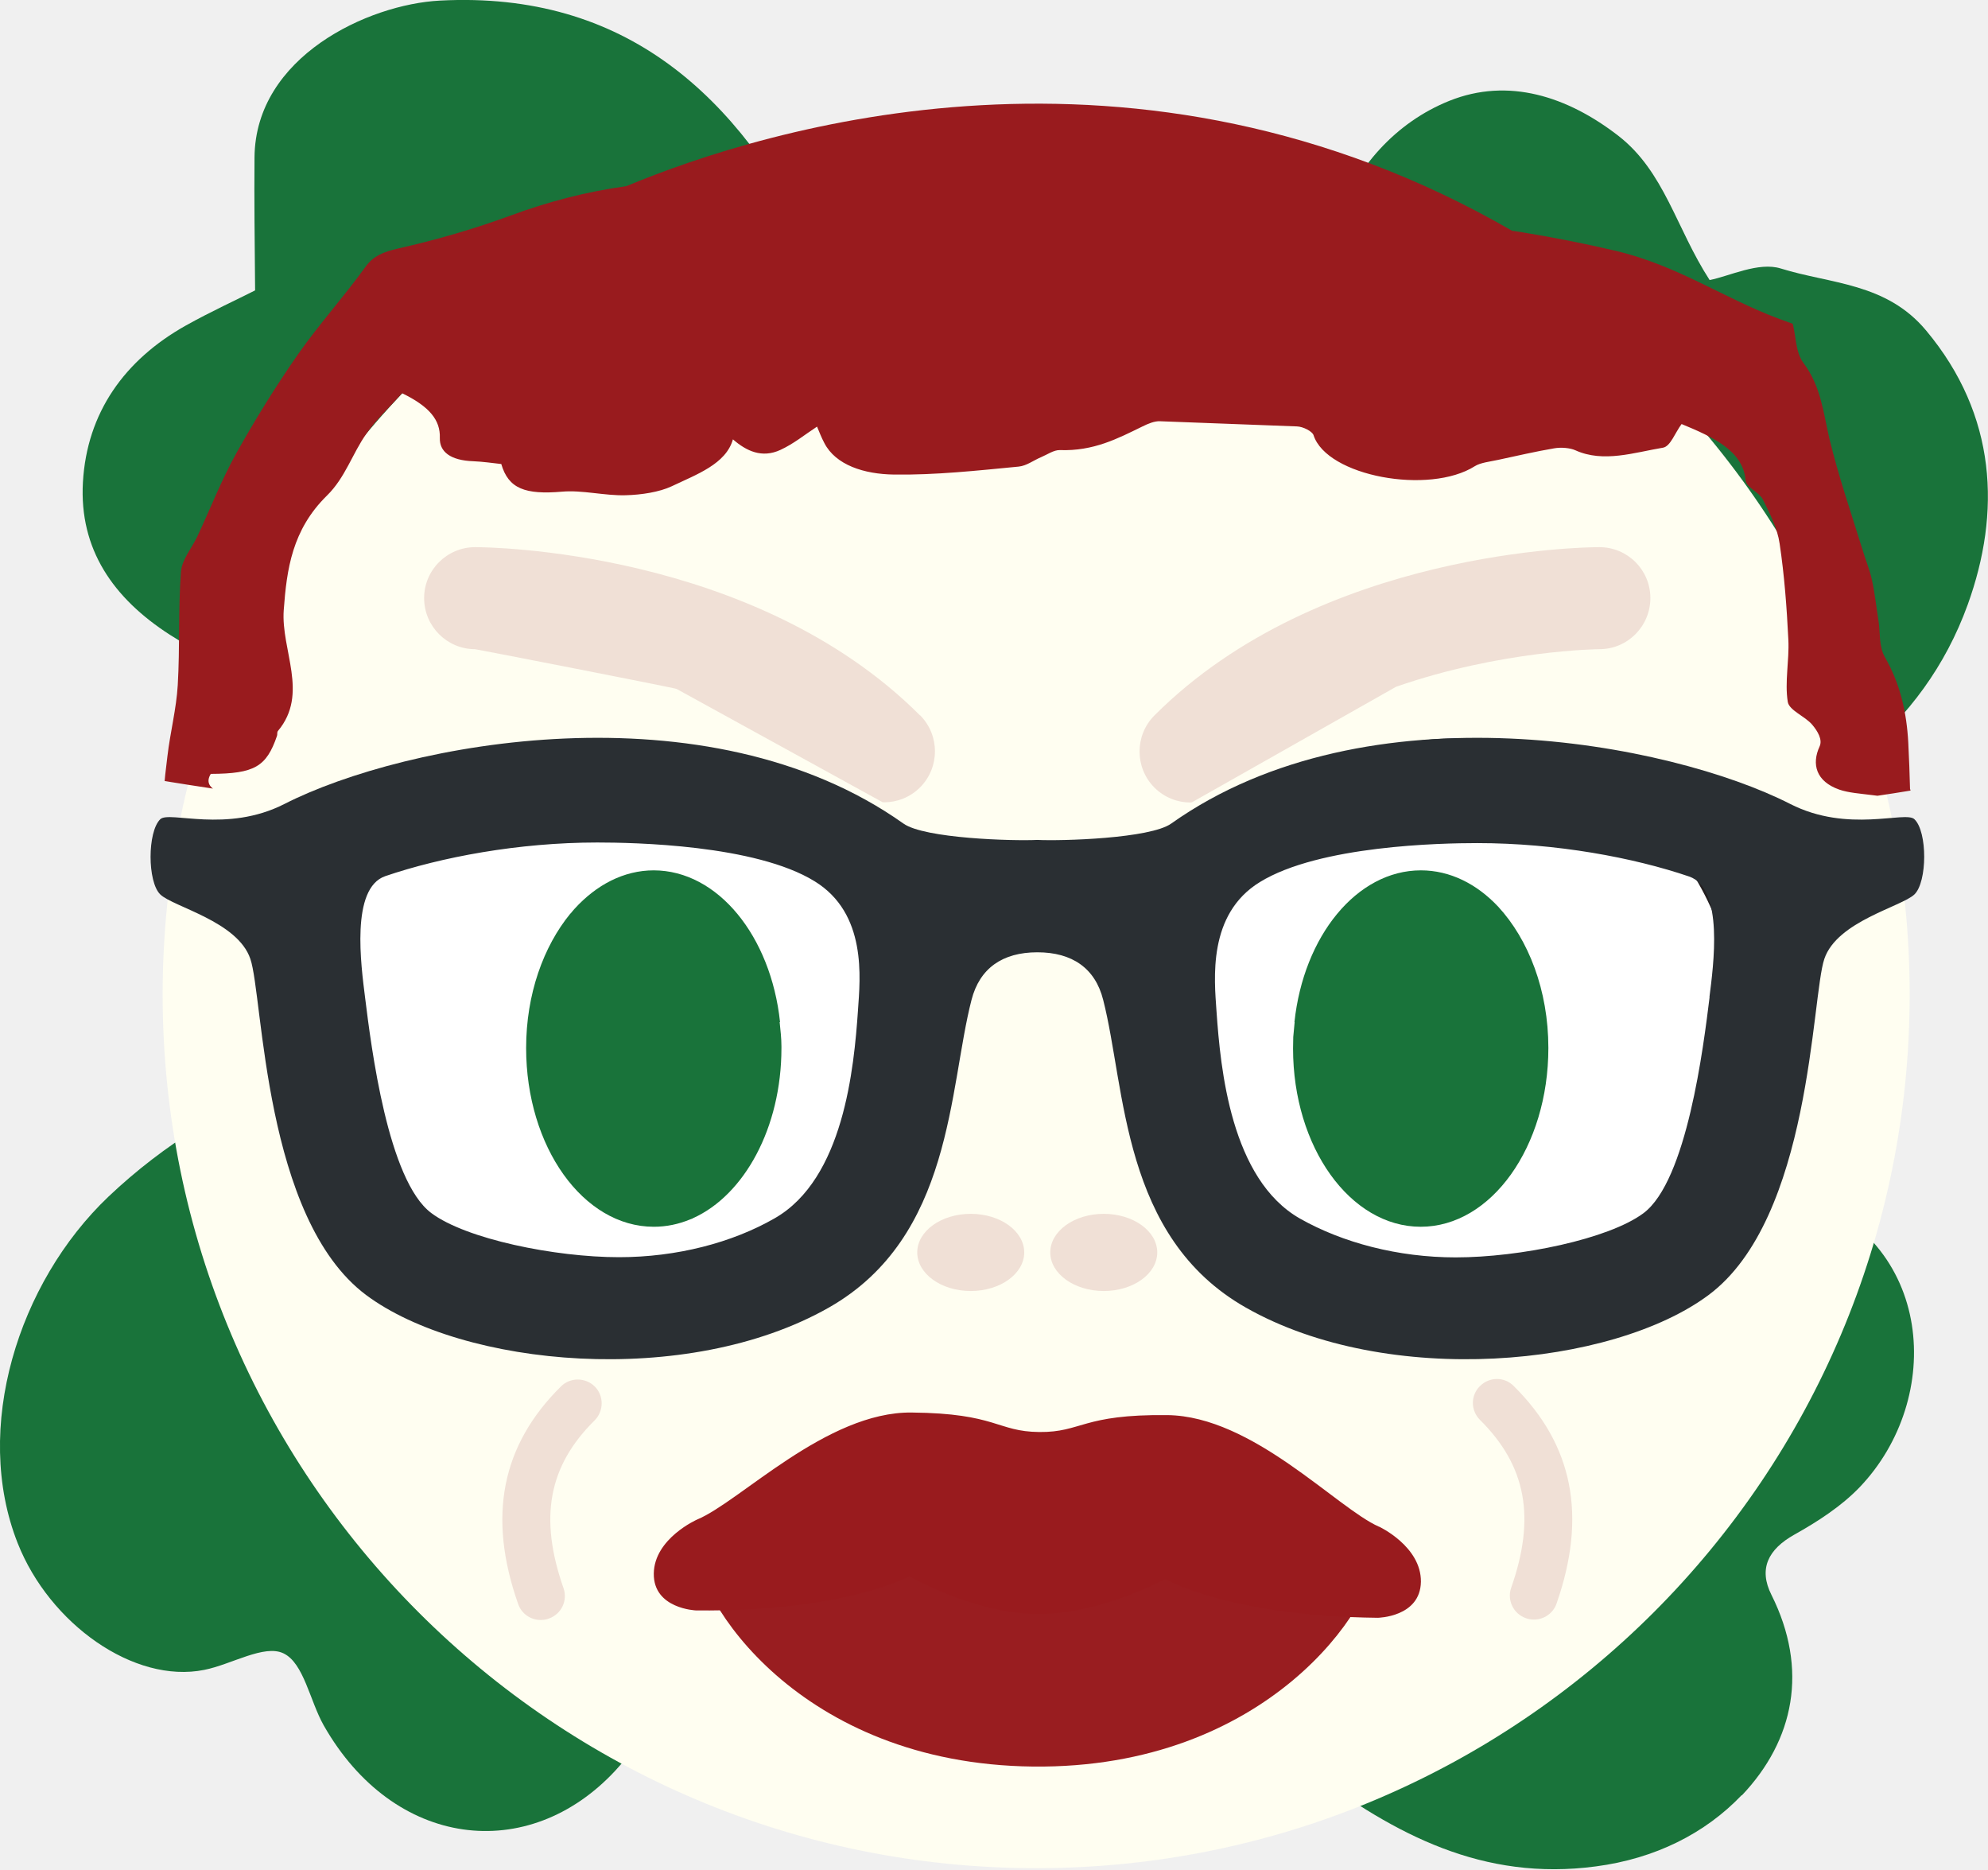
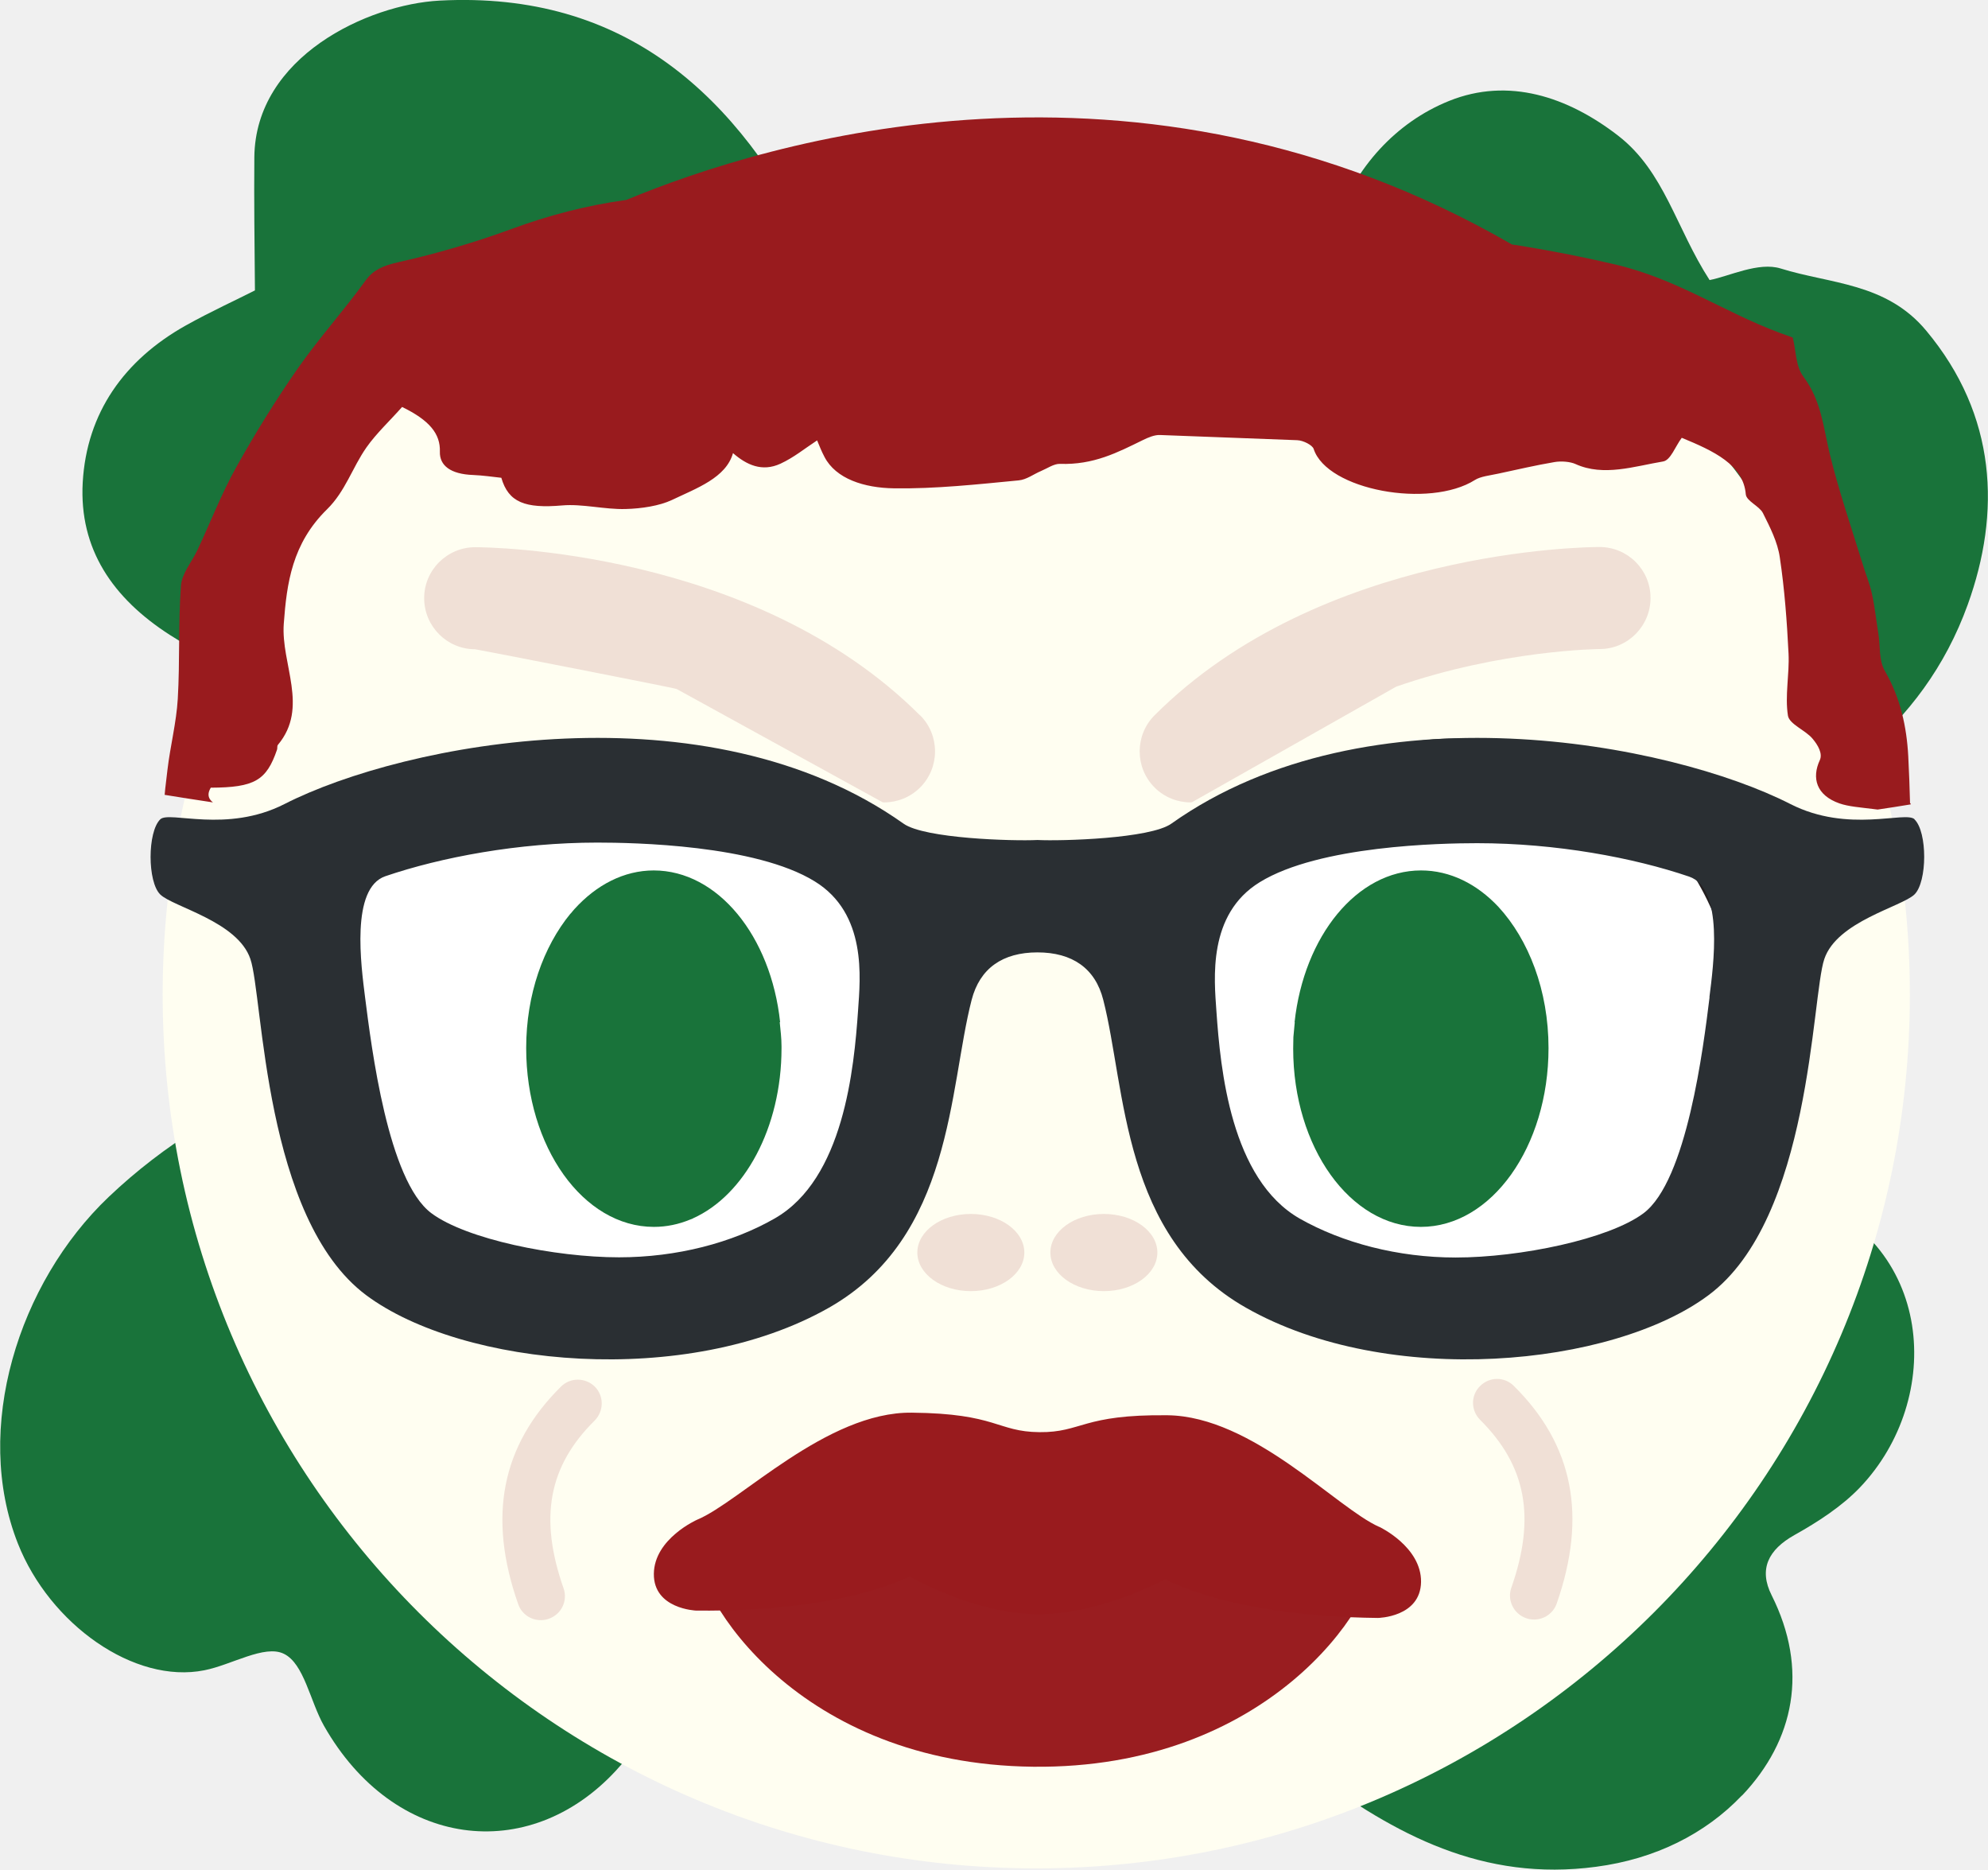
- <svg xmlns="http://www.w3.org/2000/svg" id="Layer_1" data-name="Layer 1" viewBox="0 0 99.98 94">
+ <svg xmlns="http://www.w3.org/2000/svg" id="uuid-314f75bf-e4d7-4ca3-b3f7-94607482c6a8" data-name="Layer 1" viewBox="0 0 99.97 94">
  <defs>
    <style>
-       .cls-1 {
+       .uuid-f0e3a122-97ed-4974-bbd8-52ef6670546a {
        fill: #fff;
      }

-       .cls-2 {
+       .uuid-f712a4de-0cee-4a5e-9463-83d9d2803a16 {
        fill: #991b1e;
      }

-       .cls-3 {
+       .uuid-96bea187-5f70-4652-91f1-1b280aba348b {
        fill: #2a2f33;
      }

-       .cls-4 {
+       .uuid-aa066c68-a02f-41c6-9e1e-70e97845c119 {
        fill: #19733a;
      }

-       .cls-5 {
+       .uuid-4a94ff87-c3cd-40fd-ae84-4e1e08e4c4ad {
        fill: #fffef1;
      }

-       .cls-6 {
+       .uuid-028bbf42-d38c-4e20-a62e-dfd8c1c60aee {
        fill: #f0e0d6;
      }

-       .cls-7 {
+       .uuid-66c0bcba-e00c-4881-a95d-e074787f63b9 {
        fill: #991d20;
      }

-       .cls-8 {
+       .uuid-edc8578b-d798-4f0f-8389-9405958285c1 {
        fill: #231f20;
      }

-       .cls-9 {
+       .uuid-9c554bf9-ae75-4e48-b499-e5e2fb672cf7 {
        fill: #5caade;
        opacity: .28;
      }
    </style>
  </defs>
  <g>
-     <path class="cls-4" d="m87.6,90.27c2.64-2.78,3.36-6.34,1.49-10.08-.66-1.31-.17-2.29,1.15-3.03,1.18-.66,2.37-1.43,3.29-2.39,4.23-4.43,3.83-12.42-3.23-14.82-3.6-1.22-7.33-1.87-11.17-1.82-3.34.04-6.68-.21-10.01,0-5.26.34-10.51.96-15.79,1.46-.13,1.12-.42,1.91-.25,2.58.65,2.58,1.48,5.12,2.17,7.7,1.1,4.12,2.27,8.25,4.69,11.79,1.78,2.6,3.31,5.43,5.94,7.39,4.28,3.18,8.69,5.55,14.38,4.79,2.98-.39,5.5-1.66,7.33-3.58Z" />
-     <path class="cls-4" d="m62.89,46.4c2.54.06,5.11.17,7.63-.06,1.76-.16,3.49-.79,5.22-1.26,3.21-.87,6.45-1.62,9.59-2.69,6.18-2.1,11.38-5.77,13.63-11.99,1.67-4.62,1.48-9.51-2.09-13.78-2.01-2.41-4.81-2.34-7.31-3.12-1.12-.35-2.59.39-3.58.58-1.69-2.61-2.27-5.46-4.6-7.26-2.55-1.97-5.52-2.94-8.49-1.75-2.69,1.08-4.72,3.34-5.73,6.16-1.01,2.82-1.87,5.71-2.58,8.62-.72,2.96-1.33,5.96-1.73,8.98-.55,4.22-.91,8.47-1.24,12.71-.1,1.31.08,2.66.28,3.97.05.35.63.89.98.89Z" />
-     <path class="cls-4" d="m41,12.63C37.13,4.81,31.46-.46,22.12.03c-3.61.19-9.27,2.82-9.32,7.87-.02,2.15.01,4.3.03,6.7-.86.44-2.2,1.05-3.49,1.77-3.08,1.73-4.97,4.38-5.17,7.88-.19,3.36,1.52,5.83,4.38,7.67,5.65,3.63,12.17,3.64,18.43,4.5,4.27.59,8.67.28,13.01.29,2.14,0,4.28-.17,6.57-.27-.13-.74-.26-1.22-.28-1.7-.45-7.68-1.83-15.15-5.28-22.11Z" />
-     <path class="cls-4" d="m34.59,81.47c.82-5.33,1.45-10.7,1.8-16.08.33-5.11.21-10.25.29-15.82-4.01.58-7.6.96-11.12,1.64-7.38,1.43-14.45,3.59-20.11,8.96-4.54,4.32-6.84,11.65-4.56,17.42,1.6,4.05,5.85,7.08,9.38,6.37,1.37-.27,3.02-1.3,3.99-.83,1.02.49,1.32,2.38,2.02,3.62,3.52,6.19,10.28,7,14.67,2.27,2.03-2.19,3.2-4.78,3.63-7.56Z" />
+     <path class="uuid-aa066c68-a02f-41c6-9e1e-70e97845c119" d="m87.6,90.27c2.64-2.78,3.36-6.34,1.49-10.07-.66-1.31-.17-2.29,1.15-3.03,1.18-.66,2.37-1.43,3.29-2.39,4.23-4.43,3.83-12.42-3.23-14.82-3.6-1.22-7.33-1.87-11.17-1.82-3.34.04-6.68-.21-10.01,0-5.26.34-10.51.96-15.79,1.46-.13,1.12-.42,1.91-.25,2.58.65,2.58,1.48,5.12,2.17,7.7,1.1,4.12,2.27,8.25,4.69,11.79,1.78,2.6,3.31,5.43,5.94,7.39,4.28,3.18,8.69,5.55,14.38,4.79,2.98-.39,5.5-1.66,7.33-3.58Z" />
+     <path class="uuid-aa066c68-a02f-41c6-9e1e-70e97845c119" d="m62.88,46.4c2.54.06,5.11.17,7.63-.06,1.76-.16,3.49-.79,5.22-1.26,3.21-.87,6.45-1.62,9.59-2.69,6.18-2.1,11.38-5.76,13.63-11.99,1.67-4.62,1.48-9.51-2.09-13.78-2.01-2.41-4.81-2.34-7.31-3.12-1.12-.35-2.59.39-3.58.58-1.69-2.61-2.27-5.46-4.6-7.26-2.55-1.97-5.52-2.94-8.49-1.75-2.69,1.08-4.72,3.34-5.73,6.16-1.01,2.82-1.87,5.71-2.58,8.62-.72,2.96-1.33,5.96-1.73,8.98-.55,4.22-.91,8.47-1.24,12.71-.1,1.31.08,2.66.28,3.97.05.35.63.89.98.89Z" />
+     <path class="uuid-aa066c68-a02f-41c6-9e1e-70e97845c119" d="m41,12.63C37.13,4.81,31.46-.46,22.11.03c-3.61.19-9.27,2.82-9.32,7.87-.02,2.15.01,4.3.03,6.7-.86.44-2.2,1.05-3.49,1.77-3.08,1.73-4.97,4.38-5.17,7.88-.19,3.36,1.52,5.83,4.38,7.67,5.64,3.63,12.17,3.64,18.43,4.5,4.27.59,8.67.28,13.01.29,2.14,0,4.28-.17,6.57-.27-.13-.74-.26-1.22-.28-1.7-.45-7.68-1.83-15.15-5.28-22.11Z" />
+     <path class="uuid-aa066c68-a02f-41c6-9e1e-70e97845c119" d="m34.59,81.47c.82-5.33,1.45-10.7,1.8-16.08.33-5.11.21-10.25.29-15.81-4.01.58-7.6.96-11.12,1.64-7.38,1.43-14.45,3.59-20.1,8.96-4.54,4.32-6.84,11.65-4.56,17.42,1.6,4.05,5.85,7.08,9.38,6.37,1.37-.27,3.02-1.3,3.99-.83,1.02.49,1.32,2.38,2.02,3.62,3.52,6.19,10.28,7,14.67,2.27,2.03-2.19,3.2-4.78,3.63-7.56Z" />
  </g>
-   <path class="cls-5" d="m96.04,50c0,24.26-19.67,43.93-43.93,43.93S8.18,74.26,8.18,50,27.85,6.07,52.11,6.07s43.93,19.67,43.93,43.93" />
+   <path class="uuid-4a94ff87-c3cd-40fd-ae84-4e1e08e4c4ad" d="m96.04,50c0,24.26-19.67,43.93-43.93,43.93S8.18,74.26,8.18,50,27.85,6.07,52.11,6.07s43.93,19.67,43.93,43.93" />
  <g>
-     <ellipse class="cls-6" cx="55.51" cy="62.97" rx="2.69" ry="1.94" />
-     <ellipse class="cls-6" cx="48.82" cy="62.97" rx="2.69" ry="1.94" />
+     <ellipse class="uuid-028bbf42-d38c-4e20-a62e-dfd8c1c60aee" cx="55.51" cy="62.97" rx="2.69" ry="1.94" />
+     <ellipse class="uuid-028bbf42-d38c-4e20-a62e-dfd8c1c60aee" cx="48.82" cy="62.97" rx="2.69" ry="1.94" />
  </g>
  <g>
-     <path class="cls-6" d="m77.14,81.43c-.13,0-.27-.02-.4-.07-.63-.22-.96-.91-.74-1.53,1.24-3.53.76-6.13-1.57-8.44-.47-.47-.48-1.23,0-1.7.47-.47,1.23-.48,1.7,0,2.99,2.96,3.69,6.54,2.15,10.94-.17.49-.64.8-1.13.8Z" />
-     <path class="cls-6" d="m27.19,81.45c-.5,0-.96-.31-1.13-.8-1.55-4.4-.84-7.98,2.15-10.94.47-.47,1.23-.46,1.7,0,.47.47.46,1.23,0,1.7-2.33,2.3-2.81,4.9-1.57,8.44.22.63-.11,1.31-.74,1.53-.13.05-.27.07-.4.07Z" />
+     <path class="uuid-028bbf42-d38c-4e20-a62e-dfd8c1c60aee" d="m77.14,81.42c-.13,0-.27-.02-.4-.07-.63-.22-.96-.91-.74-1.53,1.24-3.53.75-6.13-1.57-8.44-.47-.47-.48-1.23,0-1.7.47-.47,1.23-.48,1.7,0,2.99,2.96,3.69,6.54,2.15,10.94-.17.49-.64.8-1.13.8Z" />
+     <path class="uuid-028bbf42-d38c-4e20-a62e-dfd8c1c60aee" d="m27.19,81.45c-.5,0-.96-.31-1.13-.8-1.55-4.4-.84-7.98,2.15-10.94.47-.47,1.23-.46,1.7,0,.47.47.46,1.23,0,1.7-2.33,2.3-2.81,4.9-1.57,8.44.22.63-.11,1.31-.74,1.53-.13.05-.27.07-.4.07Z" />
  </g>
-   <path class="cls-3" d="m38.03,61.69c.64,0,1.25-.13,1.83-.37-.58.24-1.2.37-1.83.37,0,0,0,0,0,0Z" />
-   <path class="cls-3" d="m40,61.25s-.04.02-.06.03c.02,0,.04-.02.06-.03Z" />
-   <path class="cls-3" d="m44.46,52.69s0-.05,0-.08c0,.03,0,.06,0,.09,0,0,0-.01,0-.02Z" />
-   <path class="cls-3" d="m33.83,45.94s.03-.04.05-.05c-.02.02-.03.04-.05.05Z" />
-   <path class="cls-6" d="m46.27,35.97c-8.36-8.36-21.8-8.46-22.37-8.46-1.42,0-2.57,1.15-2.57,2.56,0,1.42,1.15,2.57,2.56,2.57.07,0,10.17,1.97,10.14,2l10.35,5.69s.05.01.07.01c.66,0,1.32-.25,1.82-.75,1-1,1-2.63,0-3.63Z" />
-   <path class="cls-9" d="m39.94,61.28s-.05.02-.08.03c.03-.01.05-.02.08-.03Z" />
-   <path class="cls-9" d="m44.46,52.61c0-.41-.03-.82-.07-1.22,0,0-.02,0-.02,0,.04.4.09.81.09,1.22Z" />
-   <path class="cls-9" d="m40,61.25c2.58-1.16,4.45-4.54,4.45-8.53,0,0,0-.01,0-.02,0,4-1.87,7.38-4.45,8.55Z" />
-   <path class="cls-9" d="m33.88,45.89c.05-.06.11-.12.16-.19-.06.06-.11.12-.16.19Z" />
-   <path class="cls-9" d="m31.61,52.69c0-2.7.87-5.11,2.22-6.75-1.36,1.64-2.23,4.07-2.23,6.78,0,4.95,2.88,8.96,6.43,8.96,0,0,0,0,0,0-3.55,0-6.42-4.02-6.42-8.99Z" />
-   <path class="cls-6" d="m80.43,27.51c-.57,0-14.01.1-22.37,8.46-1,1-1,2.63,0,3.63.5.5,1.16.75,1.82.75.03,0,.05-.01.08-.02l10.25-5.8c5.29-1.84,10.16-1.89,10.23-1.89,1.42,0,2.56-1.16,2.56-2.57,0-1.42-1.15-2.56-2.57-2.56Z" />
-   <path class="cls-3" d="m59.88,52.72c0-.2,0-.39.01-.58-.01.18-.02.36-.02.55,0,4.97,2.88,8.99,6.42,8.99,0,0,0,0,0,0-3.55,0-6.42-4.02-6.42-8.96Z" />
-   <path class="cls-9" d="m59.95,51.39c-.03.25-.04.5-.06.75.02-.25.04-.5.07-.75,0,0,0,0-.01,0Z" />
-   <path class="cls-9" d="m72.72,52.69c0,4.97-2.87,8.99-6.42,8.99,0,0,0,0,0,0,3.55,0,6.43-4.01,6.43-8.96,0-2.91-.99-5.49-2.53-7.13,0,0,0,0,0,0,1.52,1.64,2.52,4.2,2.52,7.1Z" />
+   <path class="uuid-96bea187-5f70-4652-91f1-1b280aba348b" d="m38.03,61.68c.64,0,1.25-.13,1.83-.37-.58.24-1.2.37-1.83.37,0,0,0,0,0,0Z" />
+   <path class="uuid-96bea187-5f70-4652-91f1-1b280aba348b" d="m40,61.25s-.04.02-.06.03c.02,0,.04-.02.06-.03Z" />
+   <path class="uuid-96bea187-5f70-4652-91f1-1b280aba348b" d="m44.46,52.69s0-.05,0-.08c0,.03,0,.06,0,.09,0,0,0-.01,0-.02Z" />
+   <path class="uuid-96bea187-5f70-4652-91f1-1b280aba348b" d="m33.83,45.94s.03-.04.05-.05c-.02.02-.03.04-.05.05Z" />
+   <path class="uuid-028bbf42-d38c-4e20-a62e-dfd8c1c60aee" d="m46.27,35.97c-8.36-8.36-21.8-8.46-22.37-8.46-1.42,0-2.57,1.15-2.57,2.56,0,1.42,1.15,2.57,2.56,2.57.07,0,10.17,1.97,10.14,2l10.35,5.69s.05.01.07.01c.66,0,1.32-.25,1.82-.75,1-1,1-2.63,0-3.63Z" />
+   <path class="uuid-9c554bf9-ae75-4e48-b499-e5e2fb672cf7" d="m39.94,61.28s-.05.02-.08.03c.03-.01.05-.02.08-.03Z" />
+   <path class="uuid-9c554bf9-ae75-4e48-b499-e5e2fb672cf7" d="m44.45,52.61c0-.41-.03-.82-.07-1.22,0,0-.02,0-.02,0,.04.4.09.81.09,1.22Z" />
+   <path class="uuid-9c554bf9-ae75-4e48-b499-e5e2fb672cf7" d="m40,61.25c2.58-1.16,4.45-4.54,4.45-8.53,0,0,0-.01,0-.02,0,4-1.87,7.38-4.45,8.55Z" />
+   <path class="uuid-9c554bf9-ae75-4e48-b499-e5e2fb672cf7" d="m33.88,45.88c.05-.06.11-.12.16-.19-.06.06-.11.12-.16.19Z" />
+   <path class="uuid-9c554bf9-ae75-4e48-b499-e5e2fb672cf7" d="m31.61,52.69c0-2.7.87-5.11,2.22-6.75-1.36,1.64-2.23,4.07-2.23,6.78,0,4.95,2.88,8.96,6.43,8.96,0,0,0,0,0,0-3.55,0-6.42-4.02-6.42-8.99Z" />
+   <path class="uuid-028bbf42-d38c-4e20-a62e-dfd8c1c60aee" d="m80.43,27.5c-.57,0-14.01.1-22.37,8.46-1,1-1,2.63,0,3.63.5.5,1.16.75,1.82.75.03,0,.05-.01.08-.02l10.25-5.8c5.29-1.84,10.16-1.89,10.23-1.89,1.42,0,2.56-1.16,2.56-2.57,0-1.42-1.15-2.56-2.57-2.56Z" />
+   <path class="uuid-96bea187-5f70-4652-91f1-1b280aba348b" d="m59.88,52.72c0-.2,0-.39.01-.58-.01.18-.02.36-.02.55,0,4.97,2.88,8.99,6.42,8.99,0,0,0,0,0,0-3.55,0-6.42-4.02-6.42-8.96Z" />
+   <path class="uuid-9c554bf9-ae75-4e48-b499-e5e2fb672cf7" d="m59.95,51.39c-.03.25-.04.5-.06.75.02-.25.04-.5.07-.75,0,0,0,0-.01,0Z" />
+   <path class="uuid-9c554bf9-ae75-4e48-b499-e5e2fb672cf7" d="m72.72,52.69c0,4.97-2.87,8.99-6.42,8.99,0,0,0,0,0,0,3.55,0,6.43-4.01,6.43-8.96,0-2.91-.99-5.49-2.53-7.13,0,0,0,0,0,0,1.52,1.64,2.52,4.2,2.52,7.1Z" />
  <g>
-     <path class="cls-7" d="m66.07,76.15c-6.43-.07-6.48,3.59-13.98,3.51-7.5-.08-7.45-3.74-13.88-3.81-2.14-.02-3.23.88-3.24,1.8-.04,2.75,5.2,11.04,16.98,11.17,11.79.13,17.26-8.06,17.3-10.81.01-.92-1.05-1.85-3.19-1.87Z" />
-     <path class="cls-2" d="m69.35,76.76c-2.13-.94-6.35-5.56-10.64-5.61-4.29-.05-4.3.87-6.44.85-2.14-.02-2.13-.94-6.42-.98-4.28-.05-8.64,4.49-10.79,5.38,0,0-2.16.95-2.18,2.72-.02,1.77,2.12,1.85,2.12,1.85,7.5.08,10.74-1.72,10.74-1.72,0,0,3.19,1.87,6.4,1.9s6.46-1.76,6.46-1.76c0,0,3.19,1.87,10.69,1.95,0,0,2.14-.03,2.17-1.81.02-1.78-2.1-2.77-2.1-2.77Z" />
+     <path class="uuid-66c0bcba-e00c-4881-a95d-e074787f63b9" d="m66.06,76.15c-6.43-.07-6.48,3.59-13.98,3.51-7.5-.08-7.45-3.74-13.87-3.81-2.14-.02-3.23.88-3.24,1.8-.04,2.75,5.2,11.04,16.98,11.17,11.78.13,17.26-8.06,17.3-10.8.01-.92-1.05-1.85-3.19-1.87Z" />
+     <path class="uuid-f712a4de-0cee-4a5e-9463-83d9d2803a16" d="m69.35,76.76c-2.13-.94-6.35-5.56-10.64-5.61-4.29-.05-4.3.87-6.44.85-2.14-.02-2.13-.94-6.42-.98-4.28-.05-8.64,4.49-10.79,5.38,0,0-2.16.95-2.18,2.72-.02,1.77,2.12,1.85,2.12,1.85,7.5.08,10.74-1.72,10.74-1.72,0,0,3.19,1.87,6.4,1.9,3.21.03,6.46-1.76,6.46-1.76,0,0,3.19,1.87,10.69,1.95,0,0,2.14-.03,2.17-1.81.02-1.77-2.1-2.77-2.1-2.77Z" />
  </g>
-   <path class="cls-2" d="m96.06,39.7c-.02-.79-.05-1.58-.09-2.37-.08-1.48-.39-2.92-1.17-4.28-.32-.55-.23-1.24-.33-1.86-.11-.68-.18-1.37-.33-2.04-.11-.52-.33-1.02-.48-1.54-.57-1.84-1.2-3.67-1.65-5.53-.31-1.31-.42-2.64-1.31-3.83-.4-.54-.36-1.26-.54-1.97-.14-.05-.41-.15-.69-.25-2.83-1.06-5.09-2.68-8.22-3.42-1.53-.36-3.1-.67-4.69-.93-.17-.03-.35-.05-.52-.08C57.16.7,38.57,6.42,31.5,9.36c-2.04.28-3.95.79-5.8,1.47-1.8.66-3.7,1.22-5.66,1.66-.8.18-1.27.4-1.64.9-1.08,1.5-2.36,2.92-3.41,4.42-1.13,1.62-2.16,3.29-3.1,4.97-.76,1.36-1.31,2.8-1.97,4.2-.28.59-.78,1.16-.82,1.78-.14,1.88-.05,3.79-.16,5.68-.07,1.2-.38,2.38-.52,3.58-.04.31-.07.62-.11.93-.01.11-.02.21-.03.32.81.13,1.62.26,2.43.38-.17-.13-.24-.28-.22-.45.01-.09.05-.19.11-.29,2.2-.01,2.8-.36,3.33-1.91.03-.08-.01-.18.05-.25,1.57-1.88.14-4.06.29-6.08.15-2.05.42-4.03,2.17-5.75.93-.91,1.27-2.1,1.99-3.12.5-.71,1.19-1.35,1.79-2.03,1.38.67,1.93,1.35,1.9,2.25-.02.69.53,1.13,1.68,1.17.48.02.96.09,1.41.14.36,1.24,1.2,1.55,3.06,1.39,1.01-.09,2.14.21,3.19.18.81-.02,1.7-.16,2.32-.45,1.26-.6,2.73-1.12,3.08-2.36.68.59,1.46.96,2.39.53.67-.31,1.2-.75,1.84-1.17.11.26.22.55.37.83.57,1.1,1.99,1.56,3.5,1.58,2.09.03,4.19-.2,6.27-.4.4-.04.74-.31,1.12-.47.31-.13.65-.37.95-.36,1.7.06,2.91-.58,4.16-1.19.26-.13.61-.28.89-.26,2.29.09,4.59.17,6.88.26.31.01.77.25.83.44.67,2.07,5.82,3.01,8.11,1.56.28-.18.77-.23,1.18-.32.94-.2,1.87-.42,2.82-.58.34-.06.8-.02,1.06.1,1.41.64,2.96.11,4.4-.13.38-.06.61-.75.94-1.19,1.6.66,3.1,1.35,3.22,2.84.03.34.68.59.86.94.36.72.74,1.46.85,2.23.24,1.6.36,3.22.44,4.84.05,1.04-.19,2.11-.03,3.12.07.43.9.74,1.24,1.16.26.31.52.74.36,1.08-.41.89-.18,1.76.99,2.17.46.16,1.05.2,1.68.28.08.01.16.02.24.03,0,0,0,0,0,0,.55-.08,1.11-.17,1.66-.26,0-.02,0-.04,0-.06Z" />
+   <path class="uuid-f712a4de-0cee-4a5e-9463-83d9d2803a16" d="m96.05,40.39c-.02-.79-.05-1.58-.09-2.37-.08-1.48-.39-2.92-1.17-4.28-.32-.55-.23-1.24-.33-1.86-.11-.68-.18-1.37-.33-2.04-.11-.52-.33-1.02-.48-1.54-.57-1.84-1.2-3.67-1.65-5.53-.31-1.31-.42-2.64-1.31-3.83-.4-.54-.36-1.26-.54-1.97-.14-.05-.41-.15-.69-.25-2.83-1.06-5.09-2.68-8.22-3.42-1.53-.36-3.1-.67-4.69-.93-.17-.03-.35-.05-.52-.08C57.16,1.39,38.57,7.11,31.5,10.05c-2.04.28-3.95.79-5.8,1.47-1.8.66-3.7,1.22-5.66,1.66-.8.18-1.27.4-1.64.9-1.08,1.5-2.36,2.92-3.41,4.42-1.13,1.62-2.16,3.29-3.1,4.97-.76,1.36-1.31,2.8-1.97,4.2-.28.59-.78,1.16-.82,1.78-.14,1.88-.05,3.79-.16,5.68-.07,1.2-.38,2.38-.52,3.58-.04.31-.07.62-.11.93-.01.11-.02.21-.03.32.81.13,1.62.26,2.43.38-.17-.13-.24-.28-.22-.45.01-.09.05-.19.11-.29,2.2-.01,2.8-.36,3.33-1.91.03-.08-.01-.18.05-.25,1.57-1.88.14-4.06.29-6.08.15-2.05.42-4.03,2.17-5.75.93-.91,1.27-2.09,1.99-3.12.5-.71,1.19-1.35,1.79-2.03,1.38.67,1.93,1.35,1.9,2.25-.02.69.53,1.13,1.68,1.17.48.02.96.09,1.41.14.36,1.24,1.2,1.55,3.06,1.39,1.01-.09,2.14.21,3.19.18.81-.02,1.7-.16,2.32-.45,1.26-.6,2.73-1.12,3.08-2.36.68.59,1.46.96,2.39.53.67-.31,1.2-.75,1.84-1.17.11.26.22.55.37.83.57,1.1,1.99,1.56,3.5,1.58,2.09.03,4.19-.2,6.27-.4.4-.04.74-.31,1.12-.47.31-.13.65-.37.95-.36,1.7.06,2.91-.58,4.16-1.19.26-.13.61-.28.89-.26,2.29.09,4.59.17,6.88.26.31.01.77.25.83.44.67,2.07,5.82,3.01,8.11,1.56.28-.18.77-.23,1.18-.32.94-.2,1.87-.42,2.82-.58.34-.06.8-.02,1.06.1,1.41.64,2.96.11,4.4-.13.38-.06.61-.75.94-1.19,1.6.66,3.1,1.35,3.22,2.84.03.34.68.59.86.94.36.72.74,1.46.85,2.23.24,1.6.36,3.22.44,4.84.05,1.04-.19,2.11-.03,3.12.07.43.9.74,1.24,1.16.26.31.52.74.36,1.08-.41.89-.18,1.76.99,2.17.46.16,1.05.2,1.68.28.08.01.16.02.24.03,0,0,0,0,0,0,.55-.08,1.11-.17,1.66-.26,0-.02,0-.04,0-.06Z" />
  <g>
-     <circle class="cls-1" cx="30.33" cy="51.39" r="14.18" />
-     <path class="cls-8" d="m30.33,65.65c-7.86,0-14.26-6.4-14.26-14.26s6.4-14.26,14.26-14.26,14.26,6.4,14.26,14.26-6.4,14.26-14.26,14.26Zm0-28.35c-7.77,0-14.09,6.32-14.09,14.09s6.32,14.09,14.09,14.09,14.09-6.32,14.09-14.09-6.32-14.09-14.09-14.09Z" />
+     <circle class="uuid-f0e3a122-97ed-4974-bbd8-52ef6670546a" cx="30.33" cy="51.39" r="14.18" />
+     <path class="uuid-edc8578b-d798-4f0f-8389-9405958285c1" d="m30.33,65.65c-7.86,0-14.26-6.4-14.26-14.26s6.4-14.26,14.26-14.26,14.26,6.4,14.26,14.26-6.4,14.26-14.26,14.26Zm0-28.35c-7.77,0-14.09,6.32-14.09,14.09s6.32,14.09,14.09,14.09,14.09-6.32,14.09-14.09-6.32-14.09-14.09-14.09Z" />
  </g>
  <g>
-     <circle class="cls-1" cx="73.18" cy="51.39" r="14.18" />
-     <path class="cls-8" d="m73.18,65.65c-7.86,0-14.26-6.4-14.26-14.26s6.4-14.26,14.26-14.26,14.26,6.4,14.26,14.26-6.4,14.26-14.26,14.26Zm0-28.35c-7.77,0-14.09,6.32-14.09,14.09s6.32,14.09,14.09,14.09,14.09-6.32,14.09-14.09-6.32-14.09-14.09-14.09Z" />
+     <circle class="uuid-f0e3a122-97ed-4974-bbd8-52ef6670546a" cx="73.17" cy="51.39" r="14.18" />
+     <path class="uuid-edc8578b-d798-4f0f-8389-9405958285c1" d="m73.17,65.65c-7.86,0-14.26-6.4-14.26-14.26s6.4-14.26,14.26-14.26,14.26,6.4,14.26,14.26-6.4,14.26-14.26,14.26Zm0-28.35c-7.77,0-14.09,6.32-14.09,14.09s6.32,14.09,14.09,14.09,14.09-6.32,14.09-14.09-6.32-14.09-14.09-14.09Z" />
  </g>
-   <path class="cls-4" d="m32.88,43.76c-1.51,0-2.89.73-3.99,1.94-.05.06-.11.12-.16.19-.02.02-.03.04-.05.05-1.35,1.65-2.22,4.05-2.22,6.75,0,4.97,2.87,8.99,6.42,8.99.64,0,1.25-.13,1.83-.37.03-.01.05-.02.08-.03.02,0,.04-.02.06-.03,2.58-1.16,4.45-4.55,4.45-8.55,0-.03,0-.06,0-.09,0-.42-.05-.82-.09-1.22,0,0,.02,0,.02,0-.46-4.32-3.13-7.63-6.36-7.63Z" />
-   <path class="cls-3" d="m96.28,41.19c-.45-.44-3.33.72-6.25-.77-6.02-3.07-21.23-6.03-31.13.99-1.06.75-5.49.88-6.73.82-1.24.06-5.67-.07-6.73-.82-9.9-7.02-25.11-4.06-31.13-.99-2.92,1.49-5.8.33-6.25.77-.65.63-.65,3.15,0,3.78.65.63,3.89,1.35,4.53,3.24.65,1.89.66,13.04,5.82,16.9,4.84,3.61,16.12,4.7,23.28.63,6.24-3.55,6.02-11.02,7.17-15.47.41-1.59,1.56-2.39,3.31-2.39s2.91.8,3.31,2.39c1.14,4.45.92,11.92,7.17,15.47,7.15,4.07,18.44,2.98,23.28-.63,5.17-3.85,5.17-15.01,5.82-16.9.64-1.89,3.88-2.62,4.53-3.24.65-.63.66-3.15,0-3.78Zm-53.13,9.6c-.2,2.91-.72,8.49-4.2,10.47-2.13,1.22-4.91,1.95-7.82,1.95h0c-3.22,0-7.69-.91-9.44-2.22-2.18-1.63-3.02-8.33-3.33-10.84-.2-1.6-.74-5.5,1.02-6.1,2.79-.95,6.68-1.69,10.66-1.69,1.82,0,7.95.11,10.93,1.95,2.64,1.62,2.29,4.87,2.18,6.47Zm42.83-.67c-.31,2.51-1.14,9.25-3.33,10.88-1.75,1.3-6.21,2.22-9.44,2.22h0c-2.91,0-5.69-.74-7.83-1.95-3.48-1.98-4-7.53-4.2-10.43-.11-1.6-.46-4.87,2.18-6.49,2.99-1.84,9.11-1.96,10.93-1.96,3.98,0,7.87.73,10.66,1.68,1.76.6,1.22,4.48,1.02,6.07Z" />
-   <path class="cls-4" d="m71.46,43.76c-3.23,0-5.9,3.31-6.36,7.63,0,0,0,0,.01,0-.02.25-.05.5-.07.75,0,.19-.01.39-.01.58,0,4.95,2.87,8.96,6.42,8.96,3.55,0,6.42-4.03,6.42-8.99,0-2.9-1-5.45-2.52-7.1,0,0,0,0,0,0-1.08-1.15-2.43-1.83-3.89-1.83Z" />
+   <path class="uuid-aa066c68-a02f-41c6-9e1e-70e97845c119" d="m32.88,43.76c-1.51,0-2.89.73-3.99,1.94-.05.06-.11.12-.16.19-.02.02-.03.04-.05.05-1.35,1.65-2.22,4.05-2.22,6.75,0,4.97,2.87,8.99,6.42,8.99.64,0,1.25-.13,1.83-.37.03-.01.05-.02.08-.03.02,0,.04-.02.06-.03,2.58-1.16,4.45-4.55,4.45-8.55,0-.03,0-.06,0-.09,0-.42-.05-.82-.09-1.22,0,0,.02,0,.02,0-.46-4.32-3.13-7.63-6.36-7.63Z" />
+   <path class="uuid-96bea187-5f70-4652-91f1-1b280aba348b" d="m96.28,41.19c-.45-.44-3.33.72-6.25-.77-6.02-3.07-21.23-6.03-31.13.99-1.06.75-5.49.88-6.73.82-1.24.06-5.67-.07-6.73-.82-9.9-7.02-25.11-4.06-31.13-.99-2.92,1.49-5.8.33-6.25.77-.65.63-.65,3.15,0,3.78.65.63,3.89,1.35,4.53,3.24.65,1.89.66,13.04,5.82,16.9,4.84,3.61,16.12,4.7,23.28.63,6.24-3.55,6.02-11.02,7.17-15.47.41-1.59,1.56-2.39,3.31-2.39s2.91.8,3.31,2.39c1.14,4.45.92,11.92,7.17,15.47,7.15,4.07,18.44,2.98,23.27-.63,5.17-3.85,5.17-15.01,5.82-16.9.64-1.89,3.88-2.62,4.53-3.24.65-.63.66-3.15,0-3.78Zm-53.13,9.6c-.2,2.91-.72,8.49-4.2,10.47-2.13,1.22-4.91,1.95-7.82,1.95h0c-3.22,0-7.69-.91-9.44-2.22-2.18-1.63-3.01-8.33-3.33-10.84-.2-1.6-.74-5.5,1.02-6.1,2.79-.95,6.68-1.69,10.66-1.69,1.82,0,7.95.11,10.93,1.95,2.64,1.62,2.29,4.87,2.18,6.47Zm42.82-.67c-.31,2.51-1.14,9.25-3.33,10.88-1.75,1.3-6.21,2.22-9.44,2.22h0c-2.91,0-5.69-.74-7.83-1.95-3.48-1.98-4-7.53-4.2-10.43-.11-1.6-.46-4.87,2.18-6.49,2.99-1.84,9.11-1.96,10.93-1.96,3.98,0,7.87.73,10.66,1.68,1.76.6,1.22,4.48,1.02,6.07Z" />
+   <path class="uuid-aa066c68-a02f-41c6-9e1e-70e97845c119" d="m71.46,43.76c-3.23,0-5.89,3.31-6.36,7.63,0,0,0,0,.01,0-.02.25-.05.5-.07.75,0,.19-.01.39-.01.58,0,4.95,2.87,8.96,6.42,8.96,3.55,0,6.42-4.03,6.42-8.99,0-2.9-1-5.45-2.52-7.1,0,0,0,0,0,0-1.08-1.15-2.43-1.83-3.89-1.83Z" />
</svg>
